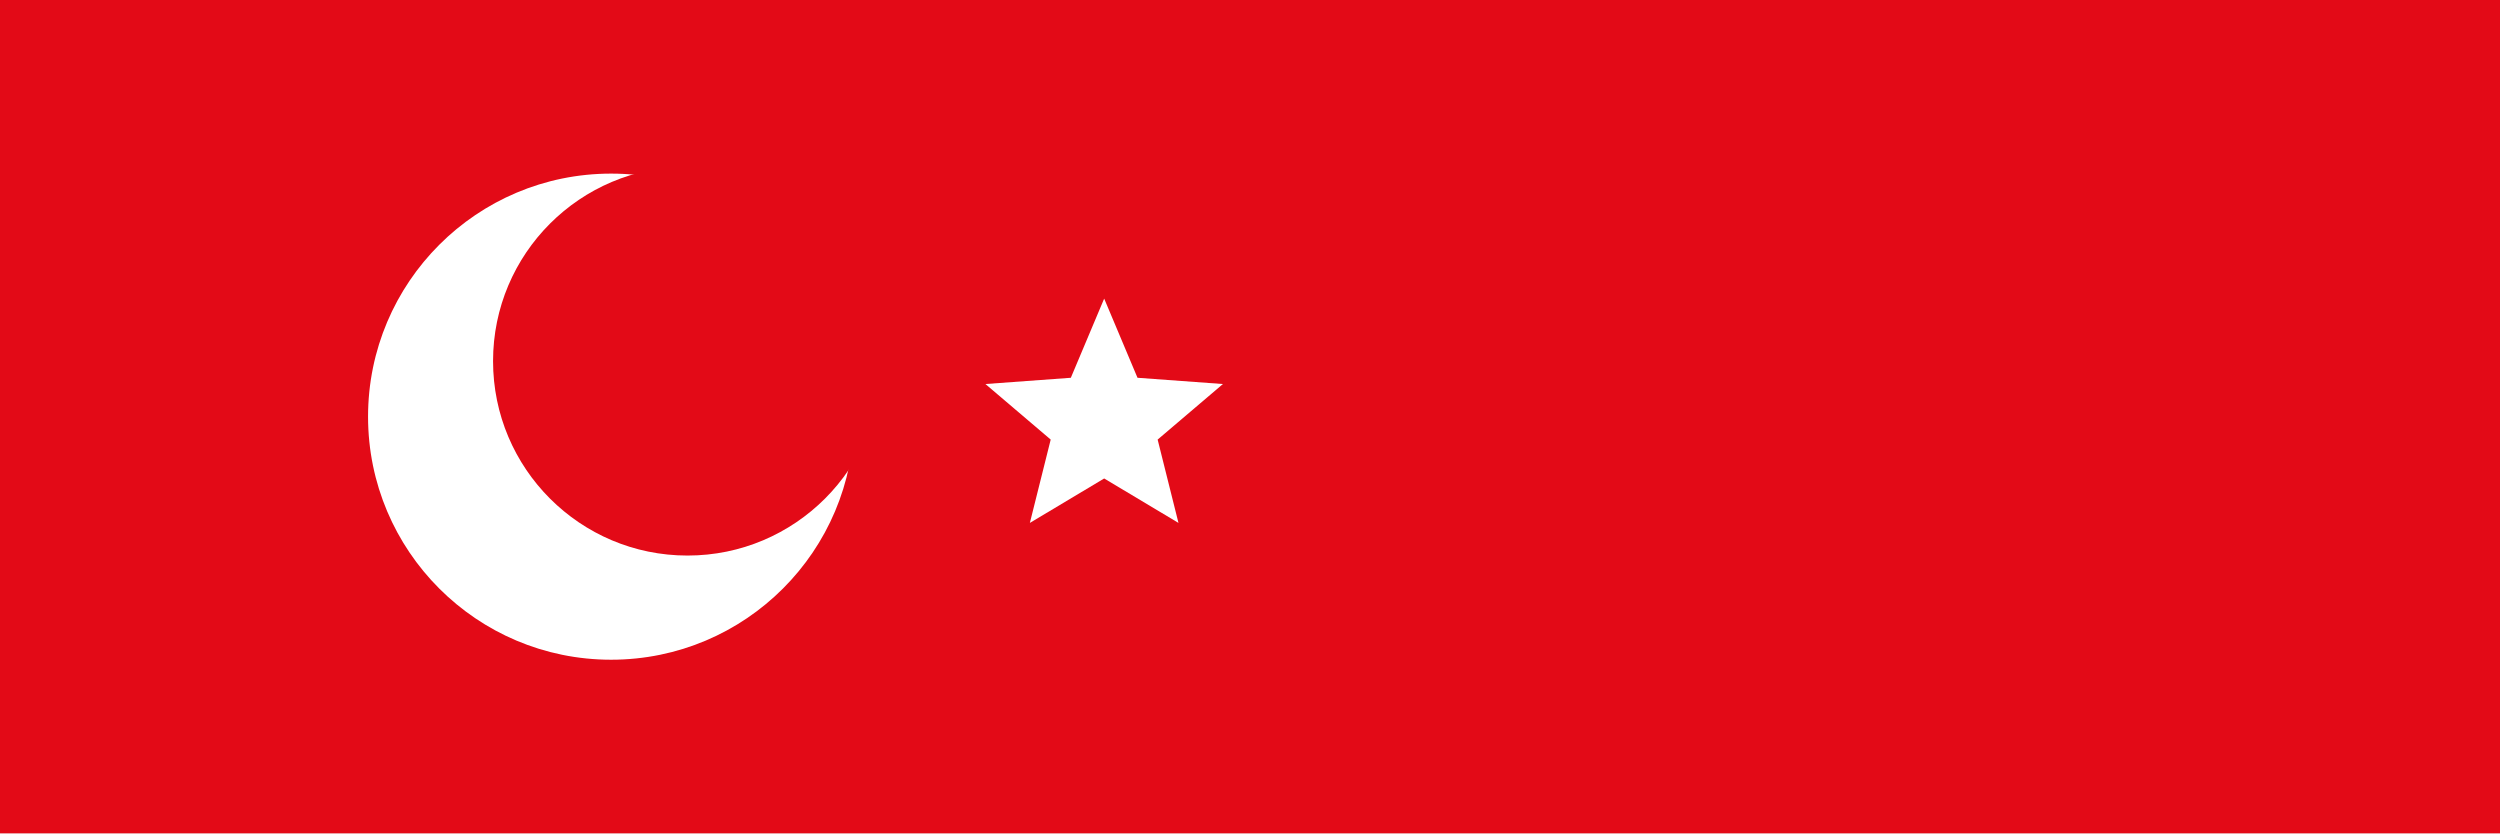
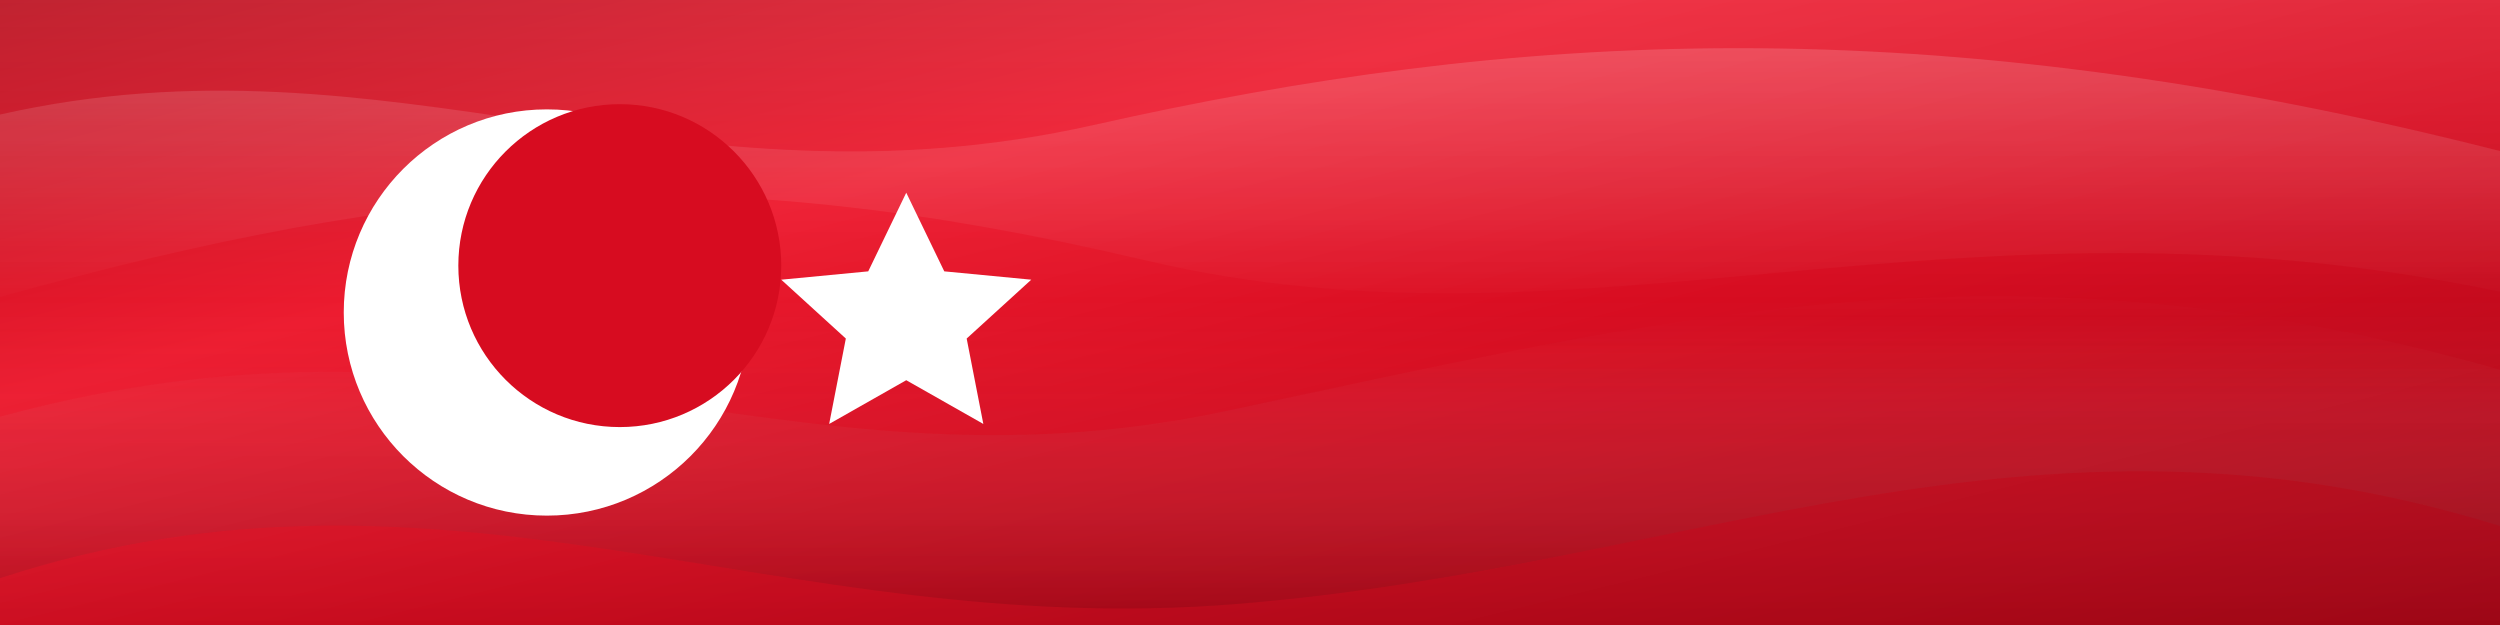
- <svg xmlns="http://www.w3.org/2000/svg" width="360" height="120" viewBox="0 0 360 120">
-   <rect width="360" height="120" fill="#e30a17" />
-   <circle cx="88" cy="60" r="35" fill="#fff" />
-   <circle cx="99" cy="52" r="28" fill="#e30a17" />
-   <path fill="#fff" d="m159 43 4.8 11.4 12.3.9-9.4 8 3 12-10.7-6.4-10.7 6.4 3-12-9.4-8 12.3-.9z" />
+ <svg xmlns="http://www.w3.org/2000/svg" width="480" height="120" viewBox="0 0 480 120">
+   <defs>
+     <linearGradient id="cloth" x1="0" y1="0" x2="1" y2="1">
+       <stop offset="0" stop-color="#b90818" />
+       <stop offset=".32" stop-color="#ed1b2f" />
+       <stop offset=".58" stop-color="#d70c20" />
+       <stop offset="1" stop-color="#a80717" />
+     </linearGradient>
+     <linearGradient id="fold" x1="0" y1="0" x2="0" y2="1">
+       <stop stop-color="#fff" stop-opacity=".2" />
+       <stop offset=".48" stop-color="#fff" stop-opacity="0" />
+       <stop offset="1" stop-color="#3b0007" stop-opacity=".2" />
+     </linearGradient>
+   </defs>
+   <rect width="480" height="120" fill="url(#cloth)" />
+   <path d="M0 22C75 5 130 42 210 24s160-23 270 5v27C375 34 305 70 220 50S80 35 0 57zm0 58c95-26 150 17 235-1s150-35 245-8v30c-90-28-155 8-243 15S86 83 0 111z" fill="url(#fold)" opacity=".78" />
+   <path d="M0 0h480v120H0z" fill="url(#fold)" opacity=".55" />
+   <circle cx="105" cy="60" r="39" fill="#fff" />
+   <circle cx="119" cy="51" r="31" fill="#d70c20" />
+   <path fill="#fff" d="m174 37 7.3 15.1 16.7 1.6-12.4 11.3 3.2 16.4-14.8-8.4-14.8 8.4 3.2-16.4L150 53.7l16.7-1.6z" />
</svg>
